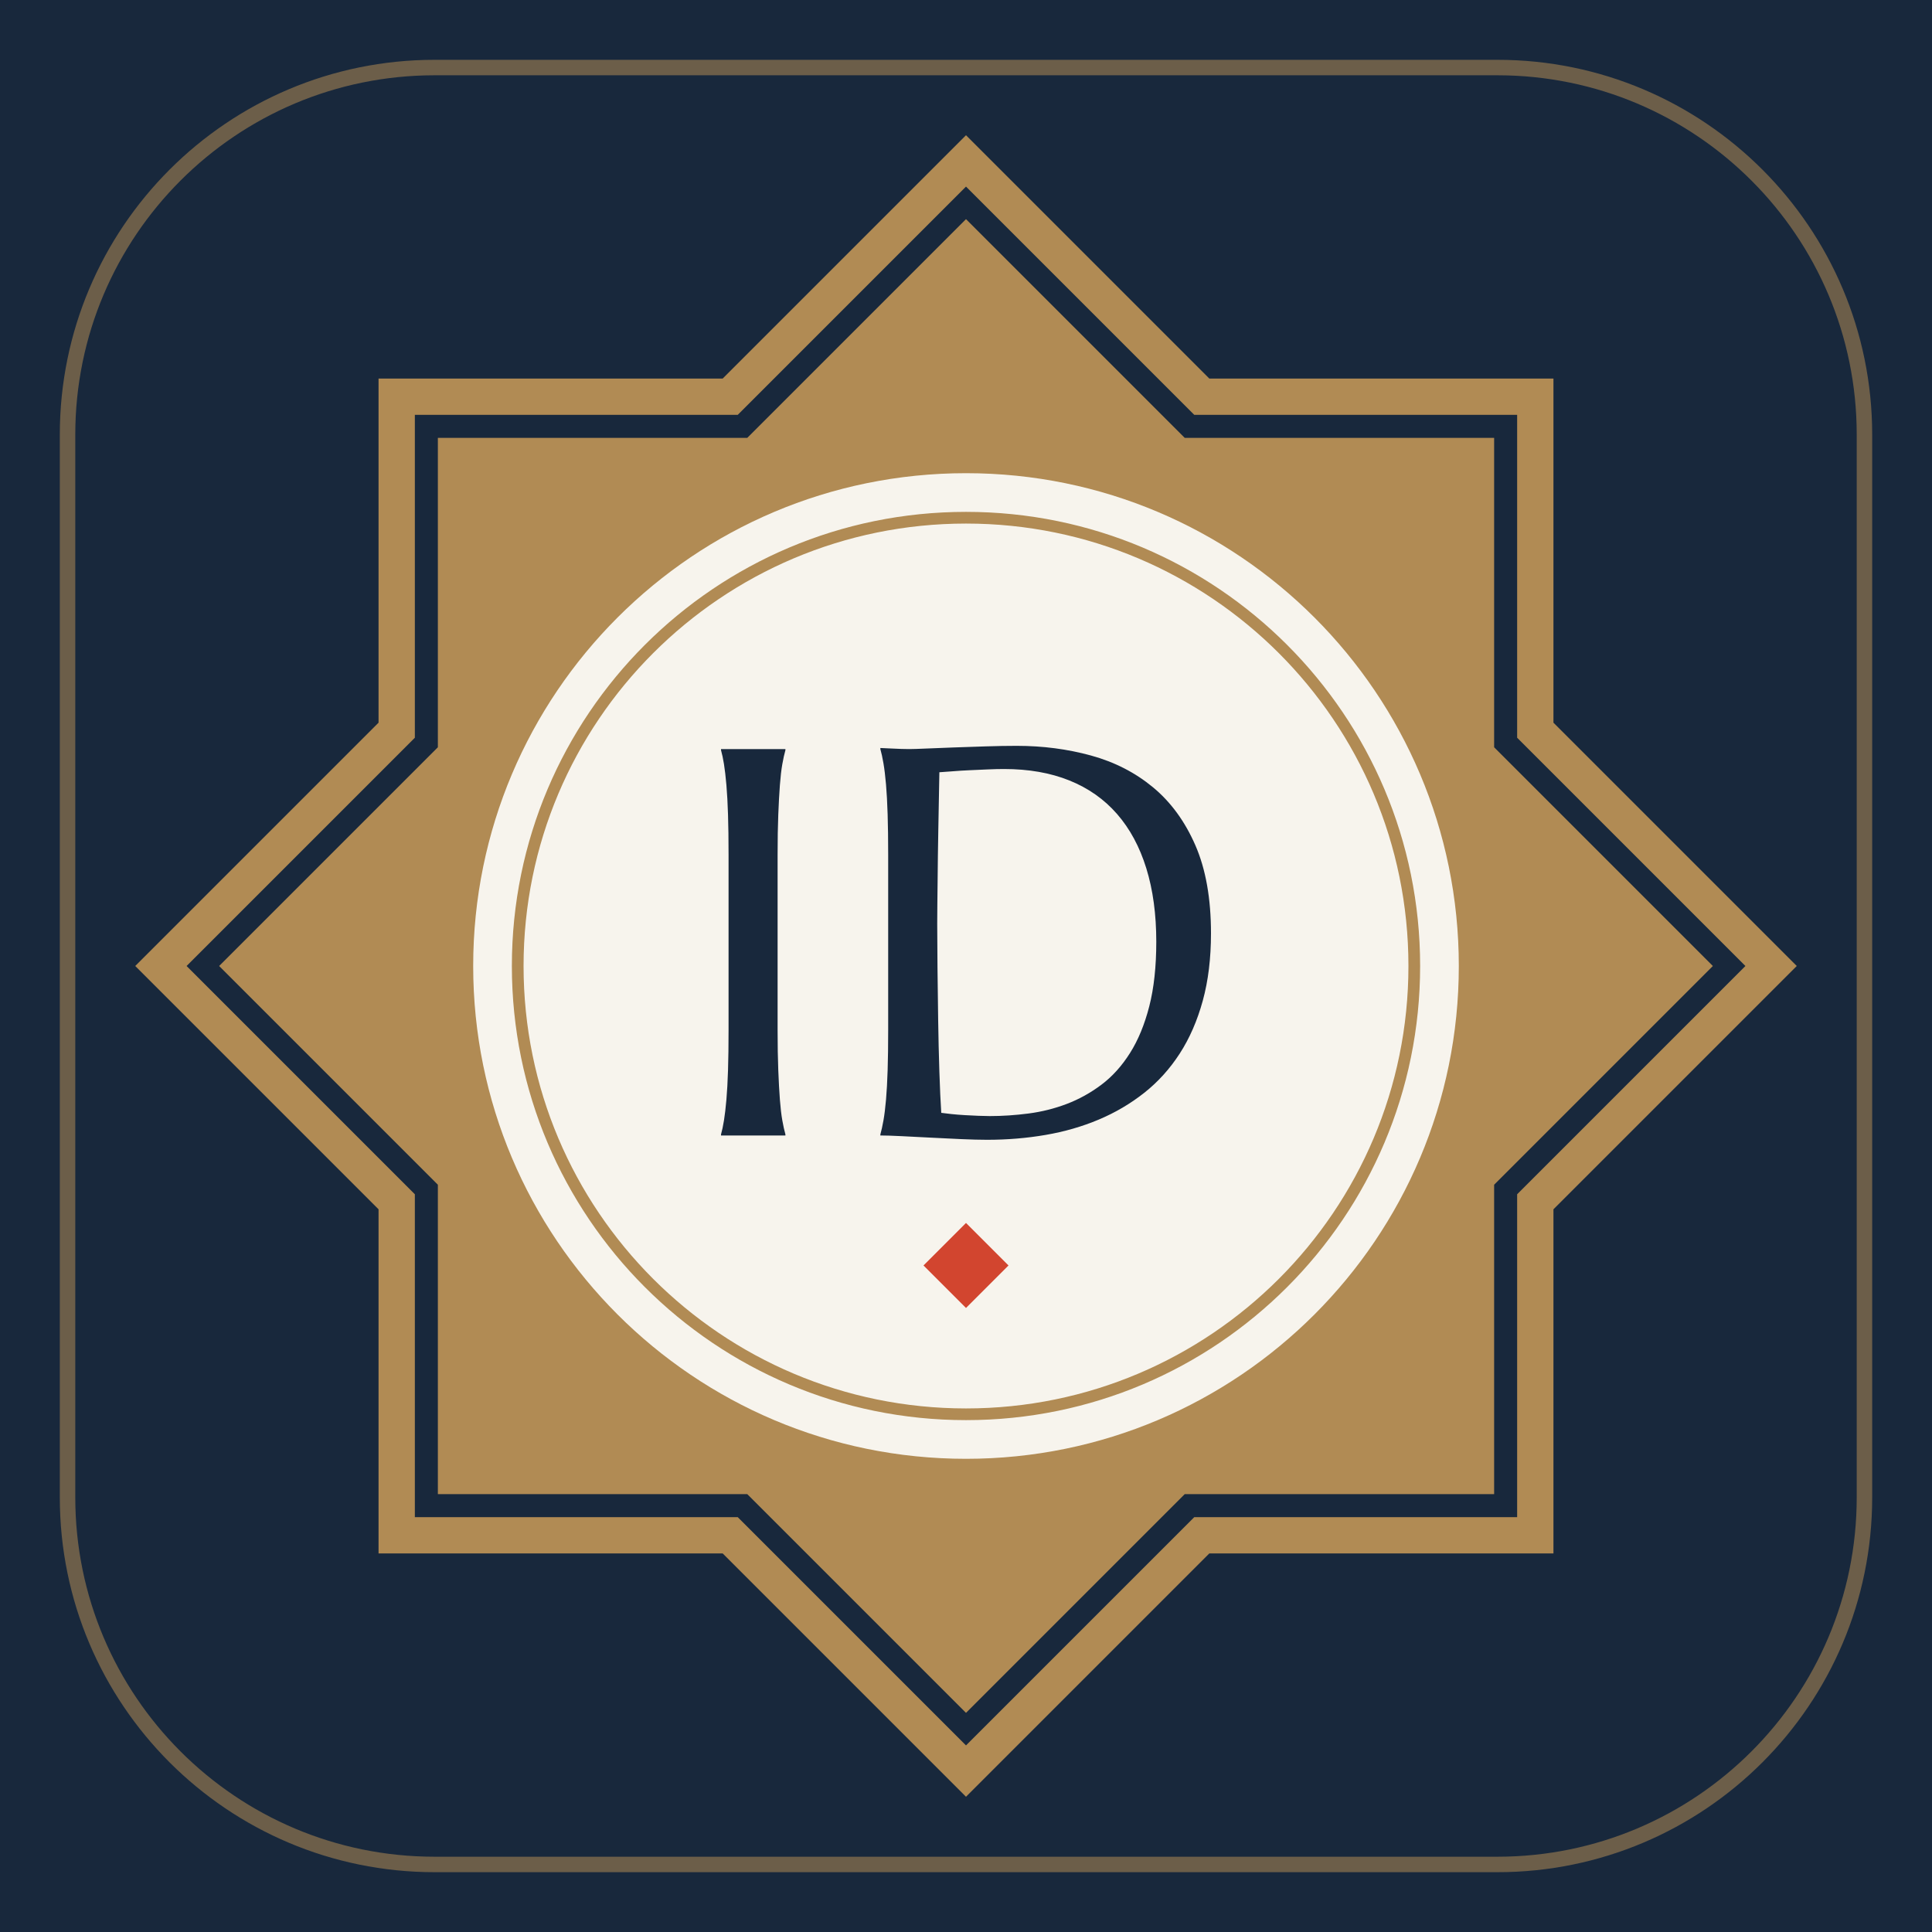
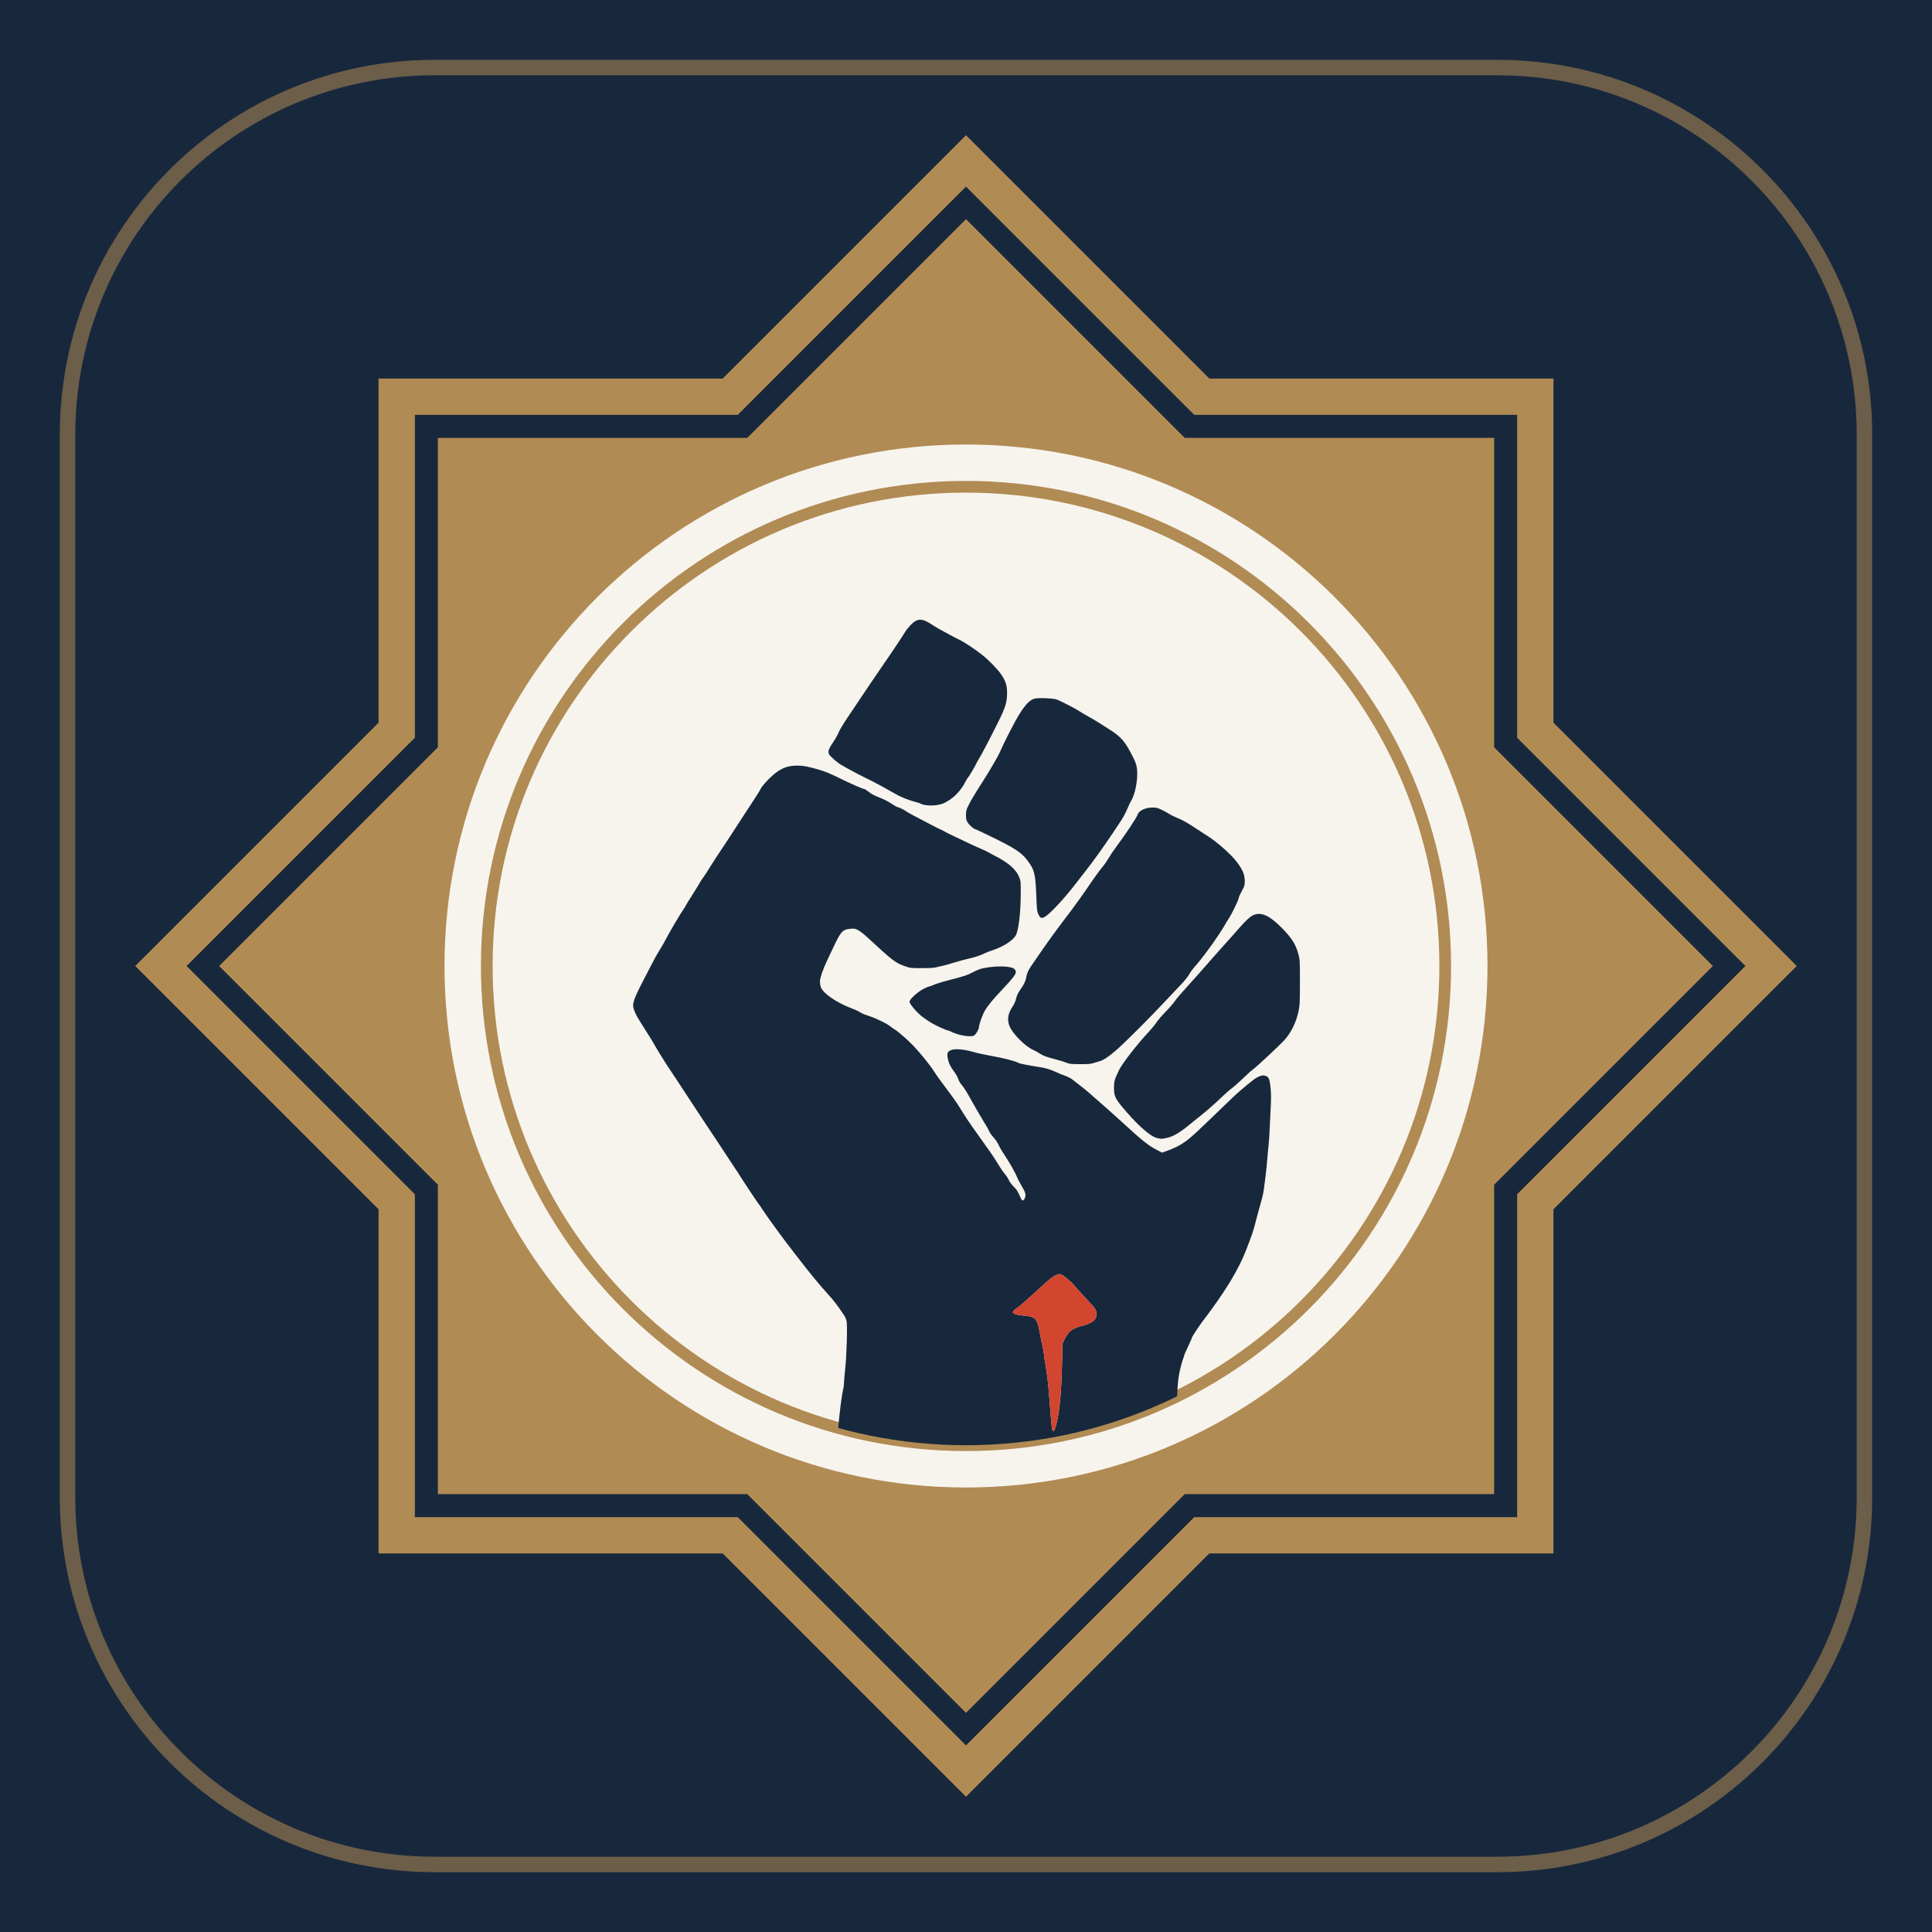
<svg xmlns="http://www.w3.org/2000/svg" viewBox="0 0 512 512" width="512" height="512">
  <rect width="512" height="512" rx="0" fill="#18283C" />
  <rect x="17.9" y="17.9" width="476.2" height="476.2" rx="97.3" fill="none" stroke="#B18B54" stroke-opacity=".55" stroke-width="4.1" />
  <path d="M256.00 35.84 L320.48 100.32 L411.68 100.32 L411.68 191.52 L476.16 256.00 L411.68 320.48 L411.68 411.68 L320.48 411.68 L256.00 476.16 L191.52 411.68 L100.32 411.68 L100.32 320.48 L35.84 256.00 L100.32 191.52 L100.32 100.32 L191.52 100.32 Z" fill="#B18B54" />
  <path d="M256.00 53.76 L315.23 112.99 L399.01 112.99 L399.01 196.77 L458.24 256.00 L399.01 315.23 L399.01 399.01 L315.23 399.01 L256.00 458.24 L196.77 399.01 L112.99 399.01 L112.99 315.23 L53.76 256.00 L112.99 196.77 L112.99 112.99 L196.77 112.99 Z" fill="none" stroke="#18283C" stroke-width="6.1" />
-   <circle cx="256.0" cy="256.0" r="130.6" fill="#F7F4ED" />
-   <circle cx="256.0" cy="256.0" r="118.8" fill="none" stroke="#B18B54" stroke-width="3.1" />
-   <path d="M191.077 300.628Q191.505 299.128 191.862 296.914Q192.219 294.701 192.505 291.416Q192.79 288.131 192.933 283.597Q193.076 279.062 193.076 272.992V226.505Q193.076 220.436 192.933 215.901Q192.79 211.367 192.505 208.046Q192.219 204.726 191.862 202.512Q191.505 200.298 191.077 198.799V198.513H208.143V198.799Q207.715 200.298 207.322 202.512Q206.929 204.726 206.679 208.046Q206.43 211.367 206.251 215.901Q206.073 220.436 206.073 226.505V272.992Q206.073 279.062 206.251 283.597Q206.43 288.131 206.679 291.416Q206.929 294.701 207.322 296.914Q207.715 299.128 208.143 300.628V300.913H191.077ZM248.943 204.654Q248.801 212.652 248.658 220.15Q248.586 223.363 248.551 226.72Q248.515 230.076 248.479 233.325Q248.444 236.574 248.408 239.537Q248.372 242.501 248.372 244.786Q248.372 249.57 248.444 256.354Q248.515 263.138 248.622 270.279Q248.729 277.42 248.943 283.989Q249.158 290.559 249.443 294.915Q250.443 295.058 252.121 295.236Q253.799 295.415 255.656 295.522Q257.512 295.629 259.298 295.7Q261.083 295.772 262.297 295.772Q267.295 295.772 272.544 295.093Q277.792 294.415 282.684 292.558Q287.575 290.702 291.896 287.453Q296.216 284.204 299.465 279.062Q302.714 273.921 304.571 266.673Q306.427 259.425 306.427 249.57Q306.427 238.645 303.785 230.112Q301.143 221.578 296.037 215.723Q290.932 209.867 283.398 206.832Q275.864 203.797 266.081 203.797Q264.153 203.797 261.726 203.905Q259.298 204.012 256.905 204.119Q254.513 204.226 252.407 204.404Q250.3 204.583 248.943 204.654ZM233.305 198.228Q234.947 198.299 236.375 198.37Q237.589 198.442 238.875 198.477Q240.16 198.513 240.946 198.513Q242.302 198.513 245.48 198.37Q248.658 198.228 252.728 198.085Q256.798 197.942 261.19 197.799Q265.582 197.656 269.438 197.656Q279.792 197.656 289.146 200.227Q298.501 202.798 305.57 208.653Q312.64 214.509 316.782 224.006Q320.923 233.503 320.923 247.357Q320.923 257.282 318.745 265.209Q316.567 273.135 312.64 279.205Q308.712 285.275 303.25 289.595Q297.787 293.915 291.182 296.7Q284.576 299.485 277.078 300.77Q269.58 302.056 261.583 302.056Q258.726 302.056 254.692 301.877Q250.657 301.699 246.587 301.484Q242.517 301.27 238.91 301.092Q235.304 300.913 233.305 300.913V300.628Q233.733 299.128 234.126 296.914Q234.519 294.701 234.804 291.416Q235.09 288.131 235.233 283.597Q235.376 279.062 235.376 272.992V226.505Q235.376 220.436 235.233 215.83Q235.09 211.224 234.804 207.903Q234.519 204.583 234.126 202.298Q233.733 200.013 233.305 198.513Z" fill="#18283C" />
-   <path d="M256.0 324.096 L267.264 335.36 L256.0 346.624 L244.736 335.36 Z" fill="#D2452F" />
+   <circle cx="256.0" cy="256.0" r="138.2" fill="#F7F4ED" />
+   <circle cx="256.0" cy="256.0" r="127.0" fill="none" stroke="#B18B54" stroke-width="3.1" />
+   <clipPath id="fd">
+     <circle cx="256.0" cy="256.0" r="127.0" />
+   </clipPath>
+   <g clip-path="url(#fd)">
+     <g transform="translate(135.57 114.12) scale(0.17204)">
+       <path d="M975.0 1775.2 C1011.6 1774.4 1011.5 1774.4 1017.0 1766.5 C1019.8 1762.5 1019.8 1762.3 1020.9 1739.0 C1021.5 1726.1 1022.5 1675.9 1023.0 1627.5 C1024.6 1477.6 1025.0 1466.3 1030.1 1445.0 C1031.8 1438.1 1033.8 1431.1 1034.6 1429.3 C1035.4 1427.6 1036.0 1425.7 1036.0 1425.1 C1036.0 1424.0 1036.5 1422.9 1044.0 1406.7 C1046.2 1401.9 1048.0 1397.6 1048.0 1397.2 C1048.0 1396.1 1059.0 1379.3 1063.7 1373.1 C1098.6 1327.4 1119.8 1292.7 1131.4 1262.5 C1141.2 1237.0 1142.3 1233.9 1146.0 1219.5 C1147.7 1212.9 1149.8 1205.0 1150.6 1202.0 C1151.5 1199.0 1153.0 1193.6 1154.0 1190.0 C1157.0 1179.4 1158.2 1173.8 1159.0 1167.5 C1159.5 1164.2 1160.5 1156.1 1161.3 1149.5 C1162.2 1142.9 1163.4 1131.2 1164.0 1123.5 C1164.6 1115.8 1165.6 1105.2 1166.2 1100.0 C1166.7 1094.8 1167.6 1082.0 1168.0 1071.5 C1168.5 1061.0 1169.2 1045.9 1169.6 1037.8 C1170.1 1027.8 1169.9 1019.1 1169.0 1010.8 C1167.5 997.1 1166.1 994.7 1159.2 993.4 C1155.3 992.6 1148.4 995.5 1141.9 1000.7 C1129.5 1010.4 1118.2 1020.1 1109.3 1028.7 C1053.0 1083.1 1046.5 1089.1 1037.2 1095.6 C1029.2 1101.2 1021.3 1105.2 1010.5 1109.1 L1002.0 1112.2 L994.2 1108.1 C980.9 1101.3 971.1 1093.4 939.1 1064.0 C931.6 1057.1 918.8 1045.7 910.6 1038.5 C902.4 1031.3 893.0 1023.1 889.6 1020.1 C886.3 1017.1 880.4 1012.3 876.5 1009.4 C872.6 1006.4 867.2 1002.2 864.5 1000.0 C861.7 997.8 856.7 995.1 853.0 993.9 C849.4 992.7 843.4 990.3 839.5 988.4 C830.5 984.1 821.7 981.5 811.0 980.0 C798.8 978.2 783.2 975.2 781.2 974.1 C775.3 970.9 757.7 966.4 736.0 962.6 C728.0 961.1 718.6 959.1 715.0 958.1 C697.2 952.8 683.4 951.6 676.5 954.4 C671.5 956.5 670.4 959.5 672.0 967.2 C673.4 974.6 676.2 980.3 682.4 988.4 C684.8 991.7 687.4 996.4 688.1 998.8 C688.8 1001.4 691.2 1005.4 693.9 1008.5 C696.4 1011.4 701.2 1018.9 704.6 1025.1 C709.4 1034.1 728.1 1066.1 733.1 1074.0 C733.6 1074.8 734.9 1077.4 736.0 1079.8 C737.1 1082.2 740.2 1086.4 742.9 1089.3 C745.6 1092.2 748.8 1097.0 750.1 1100.0 C751.3 1103.0 755.4 1110.0 759.1 1115.5 C766.5 1126.3 776.2 1143.5 778.8 1150.3 C779.7 1152.6 782.8 1158.5 785.7 1163.5 C791.9 1173.9 792.7 1177.3 790.6 1182.3 C788.5 1187.4 786.4 1187.0 783.9 1181.3 C779.6 1171.3 778.4 1169.4 773.4 1164.5 C770.6 1161.8 767.3 1157.3 766.1 1154.7 C765.0 1152.0 762.2 1147.8 760.0 1145.2 C757.7 1142.7 752.9 1135.6 749.2 1129.5 C745.6 1123.5 740.1 1115.0 737.0 1110.8 C730.6 1101.8 720.1 1087.1 709.1 1071.5 C704.8 1065.5 698.7 1056.2 695.4 1050.9 C686.3 1036.0 684.3 1033.1 672.5 1017.2 C666.5 1009.0 659.7 999.9 657.5 996.9 C655.3 993.9 652.0 989.0 650.1 986.0 C645.0 977.8 628.7 957.7 619.0 947.6 C609.8 938.1 595.7 925.7 589.9 922.2 C587.9 921.0 584.6 918.7 582.5 917.0 C580.5 915.4 576.2 912.8 573.1 911.4 C570.0 909.9 565.7 907.9 563.5 906.8 C558.9 904.6 554.1 902.7 545.7 900.0 C542.5 899.0 538.2 897.0 536.2 895.6 C534.2 894.2 528.8 891.8 524.3 890.1 C500.7 881.4 478.7 866.1 476.1 856.5 C475.5 854.3 475.0 850.8 475.0 848.6 C475.0 843.6 479.7 829.6 485.6 817.3 C488.2 811.9 492.6 802.5 495.4 796.5 C507.3 771.2 509.8 768.5 522.3 767.3 C527.7 766.8 529.2 767.1 533.6 769.3 C536.4 770.7 542.7 775.6 547.7 780.2 C587.6 817.1 591.0 819.7 606.2 825.1 C614.2 827.9 615.2 828.0 632.0 828.0 C644.6 828.0 651.1 827.6 655.0 826.5 C658.0 825.7 662.1 824.7 664.0 824.4 C665.9 824.1 673.8 821.9 681.5 819.5 C689.2 817.1 699.1 814.4 703.5 813.5 C712.8 811.5 721.6 808.6 728.0 805.5 C730.5 804.2 736.3 802.0 741.0 800.4 C757.7 795.0 772.8 785.1 777.0 777.0 C781.0 769.1 784.1 743.5 784.3 715.9 C784.5 695.5 784.4 694.2 782.1 688.1 C777.7 676.5 766.1 666.1 745.5 655.5 C739.5 652.4 734.1 649.5 733.5 649.0 C733.0 648.6 727.7 646.2 721.9 643.6 C716.0 641.1 707.7 637.3 703.4 635.2 C699.0 633.0 689.4 628.5 682.0 625.0 C674.6 621.5 667.8 618.2 667.0 617.5 C666.2 616.9 663.0 615.3 660.0 614.0 C657.0 612.6 649.3 608.8 643.0 605.4 C636.7 602.0 626.5 596.7 620.5 593.6 C614.5 590.4 608.8 587.3 608.0 586.5 C605.9 584.7 596.4 580.0 594.8 580.0 C594.0 580.0 591.2 578.5 588.5 576.7 C580.1 571.2 574.8 568.4 567.5 565.5 C558.1 561.8 555.4 560.4 549.4 555.8 C546.6 553.7 543.8 552.0 543.2 552.0 C541.1 552.0 525.4 545.2 509.0 537.2 C490.0 527.9 483.3 525.1 473.5 522.3 C456.3 517.3 450.1 516.1 440.5 516.0 C423.1 515.9 412.0 521.1 396.9 536.0 C391.1 541.8 385.6 548.2 384.6 550.2 C383.7 552.3 381.0 556.8 378.7 560.3 C376.4 563.9 370.2 573.3 365.0 581.4 C348.4 607.0 335.1 627.3 331.7 632.5 C322.7 645.9 319.8 650.4 312.8 661.0 C308.7 667.3 304.0 674.8 302.4 677.5 C300.8 680.2 297.9 684.8 295.8 687.5 C293.7 690.2 290.6 695.0 289.0 698.0 C287.3 701.0 281.9 709.8 277.0 717.5 C272.0 725.2 268.0 731.8 268.0 732.2 C268.0 732.7 266.5 735.1 264.6 737.7 C259.9 744.4 243.0 773.1 238.6 781.7 C236.6 785.7 232.1 793.6 228.5 799.4 C225.0 805.2 221.0 812.0 219.7 814.7 C218.4 817.3 213.4 826.9 208.6 836.0 C190.0 871.3 186.0 881.1 187.5 888.2 C188.6 893.5 192.1 901.0 197.0 908.7 C199.5 912.6 203.3 918.7 205.4 922.2 C207.6 925.7 211.2 931.4 213.5 935.0 C215.8 938.6 219.4 944.6 221.5 948.5 C225.5 955.6 240.3 979.3 246.9 988.8 C248.9 991.7 250.9 994.8 251.5 995.7 C252.1 996.7 259.0 1007.3 267.0 1019.3 C275.0 1031.4 282.4 1042.6 283.5 1044.4 C285.5 1047.6 312.3 1088.1 317.7 1096.0 C319.4 1098.5 325.6 1107.9 331.5 1117.0 C337.4 1126.1 343.9 1135.9 345.9 1138.8 C347.9 1141.7 350.4 1145.5 351.4 1147.3 C354.7 1152.8 377.6 1187.3 380.6 1191.2 C382.2 1193.3 384.8 1197.1 386.4 1199.7 C391.1 1207.4 421.3 1248.8 432.0 1262.2 C434.5 1265.4 438.3 1270.3 440.5 1273.2 C459.6 1298.0 474.7 1316.4 487.1 1329.9 C496.4 1340.0 503.3 1349.1 512.5 1363.2 C513.9 1365.2 515.4 1368.8 516.0 1371.2 C517.5 1377.8 516.2 1425.6 513.9 1445.6 C512.9 1455.0 512.0 1464.9 512.0 1467.5 C512.0 1470.2 511.4 1474.9 510.6 1477.9 C508.6 1485.9 505.3 1511.8 503.0 1538.0 C501.2 1559.4 498.8 1573.9 494.4 1591.0 C493.6 1594.0 492.5 1599.4 492.0 1603.0 C491.5 1606.6 490.6 1612.4 490.1 1616.0 C489.6 1619.6 488.6 1627.7 488.0 1634.0 C487.3 1640.3 486.2 1649.3 485.4 1654.0 C484.6 1658.7 484.0 1664.1 484.0 1666.1 C484.0 1668.1 483.2 1672.6 482.2 1676.1 C477.0 1693.8 474.0 1715.6 473.3 1739.7 C472.7 1760.0 472.8 1761.3 474.9 1767.2 C476.2 1770.7 478.1 1774.3 479.3 1775.4 C481.4 1777.2 487.0 1777.3 712.0 1776.6 C838.8 1776.2 957.1 1775.5 975.0 1775.2 Z M832.6 1537.8 C831.8 1533.1 830.3 1515.7 828.5 1491.5 C826.8 1468.0 824.9 1451.8 821.9 1435.5 C820.9 1429.5 820.0 1423.4 820.0 1422.1 C820.0 1420.8 819.1 1415.8 818.1 1411.1 C817.0 1406.4 815.2 1397.5 814.1 1391.5 C811.4 1377.2 810.4 1374.0 807.7 1369.9 C804.8 1365.6 800.2 1364.0 788.0 1363.1 C778.7 1362.4 773.0 1360.7 772.3 1358.3 C771.8 1356.9 773.7 1355.1 783.1 1348.0 C787.1 1345.0 798.2 1335.2 807.8 1326.2 C832.7 1303.0 839.4 1298.3 846.0 1299.6 C849.5 1300.4 862.2 1311.0 867.8 1318.0 C870.2 1321.0 878.2 1329.9 885.6 1337.7 C899.3 1352.1 901.0 1354.7 901.0 1360.4 C901.0 1370.1 894.7 1375.1 876.7 1379.6 C863.9 1382.7 856.8 1388.6 851.3 1400.6 L848.6 1406.5 L847.9 1438.5 C846.9 1486.5 842.9 1522.6 836.8 1538.2 C835.4 1542.0 833.2 1541.7 832.6 1537.8 Z M1007.5 1089.9 C1018.6 1087.9 1028.9 1081.9 1046.2 1067.5 C1049.6 1064.8 1054.9 1060.5 1058.0 1058.0 C1070.0 1048.6 1081.9 1038.2 1093.0 1027.5 C1099.3 1021.4 1106.8 1014.9 1109.5 1013.0 C1112.2 1011.2 1119.9 1004.4 1126.5 998.0 C1133.1 991.5 1140.2 985.2 1142.3 983.8 C1146.4 981.1 1181.4 948.5 1189.5 939.9 C1200.3 928.4 1208.6 911.9 1212.2 894.5 C1214.2 885.4 1214.4 881.3 1214.4 850.0 C1214.4 818.1 1214.3 814.9 1212.3 807.5 C1208.2 791.6 1202.1 781.9 1186.8 766.3 C1167.1 746.3 1153.8 740.6 1141.5 746.8 C1137.6 748.7 1130.0 755.8 1122.5 764.4 C1119.2 768.2 1113.8 774.3 1110.5 778.0 C1091.2 799.4 1086.4 804.8 1059.0 836.1 C1051.6 844.5 1041.0 856.3 1035.5 862.3 C1030.0 868.2 1023.9 875.5 1022.0 878.5 C1020.0 881.4 1013.7 888.8 1007.8 894.8 C1002.0 900.8 995.5 908.3 993.4 911.6 C991.3 914.8 986.2 921.1 982.1 925.5 C964.2 944.5 940.4 975.1 935.6 985.3 C928.5 1000.4 928.0 1002.2 928.0 1012.5 C928.0 1026.0 929.7 1029.3 948.1 1050.5 C965.9 1071.1 984.4 1087.1 993.2 1089.4 C999.8 1091.2 1000.3 1091.2 1007.5 1089.9 Z M895.1 974.6 C897.5 973.9 902.1 972.5 905.2 971.6 C912.4 969.5 919.8 964.5 933.0 952.9 C945.8 941.7 984.2 903.3 1004.5 881.5 C1012.7 872.7 1024.2 860.5 1030.0 854.5 C1036.5 847.7 1041.9 841.2 1043.8 837.5 C1045.6 834.2 1050.5 827.6 1054.8 822.9 C1066.5 809.7 1089.6 777.5 1098.3 762.1 C1100.1 759.0 1103.0 754.2 1104.8 751.5 C1109.1 745.2 1120.0 722.8 1120.0 720.3 C1120.0 718.7 1122.3 713.8 1127.6 704.0 C1130.2 699.2 1130.0 688.4 1127.2 681.2 C1124.0 672.9 1116.4 662.3 1107.0 653.0 C1097.4 643.3 1082.5 631.0 1073.4 625.3 C1070.0 623.2 1061.3 617.5 1054.1 612.7 C1040.4 603.6 1034.1 600.1 1023.0 595.5 C1019.4 594.0 1015.4 592.0 1014.0 591.0 C1012.6 590.0 1007.7 587.3 1003.0 584.9 C995.5 581.1 993.7 580.6 987.5 580.6 C976.6 580.5 966.2 585.4 964.4 591.4 C963.1 596.0 946.5 620.8 929.8 643.4 C926.5 647.8 922.0 654.5 919.8 658.4 C917.5 662.3 914.0 667.5 912.1 669.8 C906.1 677.0 897.4 688.9 890.3 699.5 C886.7 705.0 878.8 716.2 872.8 724.5 C862.8 738.3 858.9 743.6 848.2 757.5 C840.9 767.0 825.3 788.5 818.1 799.0 C814.2 804.8 807.8 814.0 804.0 819.5 C795.9 831.0 794.3 834.4 792.8 842.0 C791.7 848.1 789.4 853.0 784.6 859.8 C780.0 866.3 778.2 870.1 776.9 876.0 C776.3 878.8 774.2 883.4 772.3 886.3 C764.7 897.4 763.1 906.9 766.8 916.8 C771.4 928.8 791.6 949.1 804.5 954.4 C806.6 955.3 810.7 957.6 813.4 959.4 C819.3 963.2 824.2 965.0 839.6 968.9 C845.7 970.5 852.7 972.7 855.1 973.8 C858.9 975.5 861.7 975.8 875.1 975.9 C885.7 976.0 892.1 975.6 895.1 974.6 Z M712.2 931.9 C715.0 930.7 720.0 922.0 720.0 918.5 C720.0 915.0 725.5 899.6 728.7 894.1 C733.1 886.4 741.4 876.2 754.5 862.4 C772.2 843.7 777.2 837.2 776.8 833.6 C776.6 831.9 775.5 829.9 773.9 828.8 C768.5 824.8 748.1 824.2 729.1 827.6 C722.8 828.7 718.2 830.4 711.2 834.0 C701.8 838.9 698.2 840.2 675.5 846.0 C662.3 849.4 651.9 852.7 648.0 854.7 C646.6 855.4 644.9 856.0 644.1 856.0 C643.3 856.0 639.3 857.6 635.2 859.6 C626.0 864.1 613.0 875.9 613.0 879.7 C613.0 883.0 623.6 895.6 632.1 902.4 C635.7 905.3 642.4 909.8 646.8 912.4 C654.4 916.9 670.2 924.0 672.5 924.0 C673.0 924.0 674.9 924.7 676.5 925.6 C687.5 931.3 706.3 934.7 712.2 931.9 Z M824.0 747.2 C833.3 740.3 854.0 717.6 869.7 697.0 C872.0 694.0 877.1 687.5 881.0 682.5 C897.0 662.1 910.0 644.0 928.1 617.0 C930.4 613.4 934.1 608.0 936.1 605.0 C942.3 595.7 945.8 589.4 949.1 581.3 C950.9 577.0 953.1 572.4 954.0 571.0 C960.2 561.6 964.9 538.4 963.6 523.3 C962.9 514.2 960.9 509.1 952.0 492.9 C943.5 477.5 937.7 471.3 923.0 461.6 C912.6 454.7 897.5 445.4 892.0 442.4 C886.6 439.5 873.8 431.9 871.0 430.0 C868.1 428.0 846.4 416.9 840.5 414.4 C835.4 412.3 811.5 411.2 805.3 412.9 C798.5 414.7 791.0 422.5 782.0 437.1 C775.2 448.0 757.8 481.9 752.7 494.2 C750.0 500.7 735.8 525.1 725.5 541.0 C714.5 558.1 707.4 569.9 703.9 577.1 C700.4 584.0 700.0 585.8 700.0 592.2 C700.0 598.5 700.4 600.1 703.0 604.2 C705.5 608.1 712.4 614.0 714.5 614.0 C714.8 614.0 721.7 617.2 729.8 621.1 C778.3 644.3 787.3 650.4 799.0 668.3 C805.8 678.7 807.2 686.4 808.5 721.0 C809.2 739.1 809.4 740.8 812.1 746.2 C814.9 751.7 817.5 752.0 824.0 747.2 Z M659.1 576.1 C673.1 573.0 689.6 559.0 697.8 543.3 C700.1 538.8 702.5 534.8 703.0 534.5 C704.1 533.8 714.7 516.0 716.0 512.6 C716.5 511.2 718.2 508.2 719.7 505.9 C722.9 501.1 734.5 479.1 748.8 450.5 C760.7 426.9 763.3 418.3 763.3 404.0 C763.3 392.4 761.1 385.7 754.2 375.5 C749.1 367.9 735.3 353.7 725.0 345.5 C715.4 337.8 697.4 325.8 690.5 322.5 C687.2 321.0 679.5 317.0 673.5 313.7 C667.5 310.3 660.7 306.7 658.5 305.5 C656.3 304.3 650.9 301.0 646.6 298.2 C631.9 288.7 624.8 289.0 614.9 299.3 C611.6 302.7 607.8 307.5 606.3 310.0 C603.2 315.4 582.1 346.9 570.5 363.5 C565.9 370.1 556.4 384.1 549.4 394.5 C535.5 415.4 533.9 417.7 517.2 442.5 C510.9 451.8 505.0 461.7 504.0 464.5 C503.0 467.3 499.3 474.0 495.7 479.4 C488.7 489.7 487.2 493.8 488.8 498.1 C490.0 501.1 500.3 510.3 507.5 514.7 C514.8 519.2 537.2 531.1 547.0 535.8 C556.9 540.5 577.2 551.4 587.6 557.6 C598.6 564.1 611.0 569.2 623.6 572.4 C626.3 573.1 629.2 574.0 629.9 574.5 C635.1 577.6 648.8 578.4 659.1 576.1 Z" fill="#18283C" fill-rule="evenodd" />
+       <path d="M832.6 1537.8 C831.8 1533.1 830.3 1515.7 828.5 1491.5 C826.8 1468.0 824.9 1451.8 821.9 1435.5 C820.9 1429.5 820.0 1423.4 820.0 1422.1 C820.0 1420.8 819.1 1415.8 818.1 1411.1 C817.0 1406.4 815.2 1397.5 814.1 1391.5 C811.4 1377.2 810.4 1374.0 807.7 1369.9 C804.8 1365.6 800.2 1364.0 788.0 1363.1 C778.7 1362.4 773.0 1360.7 772.3 1358.3 C771.8 1356.9 773.7 1355.1 783.1 1348.0 C787.1 1345.0 798.2 1335.2 807.8 1326.2 C832.7 1303.0 839.4 1298.3 846.0 1299.6 C849.5 1300.4 862.2 1311.0 867.8 1318.0 C870.2 1321.0 878.2 1329.9 885.6 1337.7 C899.3 1352.1 901.0 1354.7 901.0 1360.4 C901.0 1370.1 894.7 1375.1 876.7 1379.6 C863.9 1382.7 856.8 1388.6 851.3 1400.6 L848.6 1406.5 L847.9 1438.5 C846.9 1486.5 842.9 1522.6 836.8 1538.2 C835.4 1542.0 833.2 1541.7 832.6 1537.8 Z" fill="#D2452F" />
+     </g>
+   </g>
</svg>
